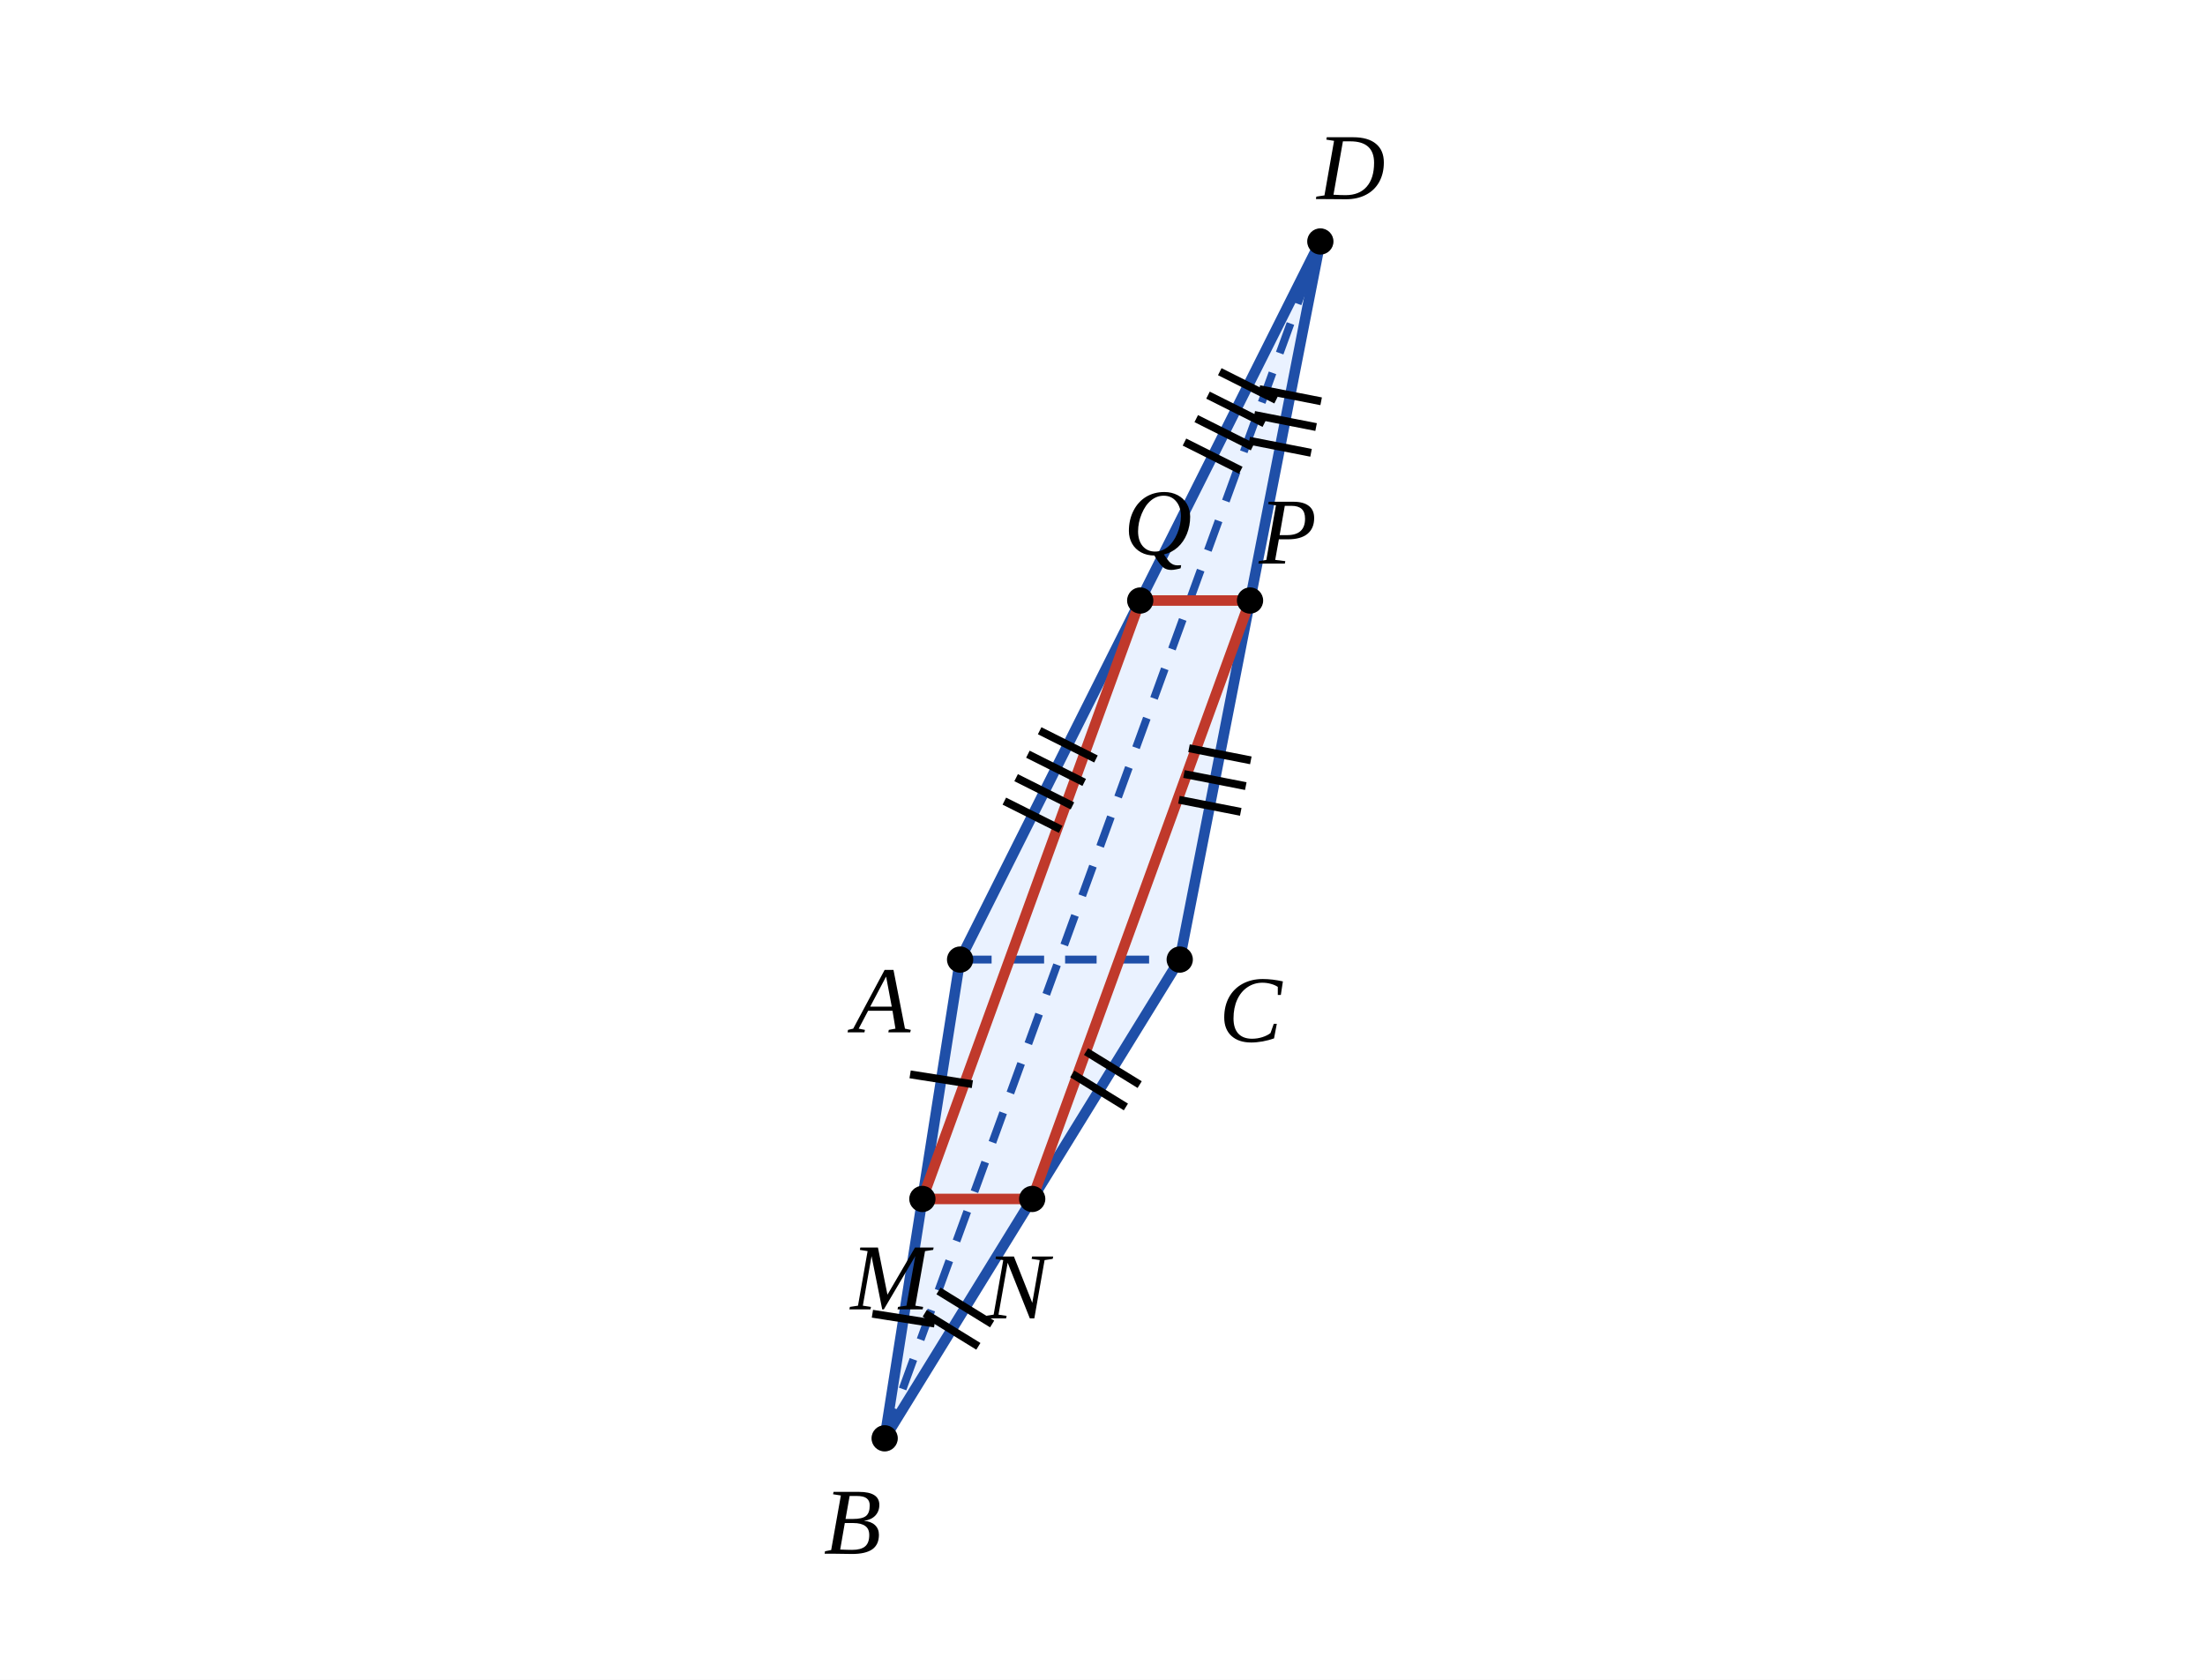
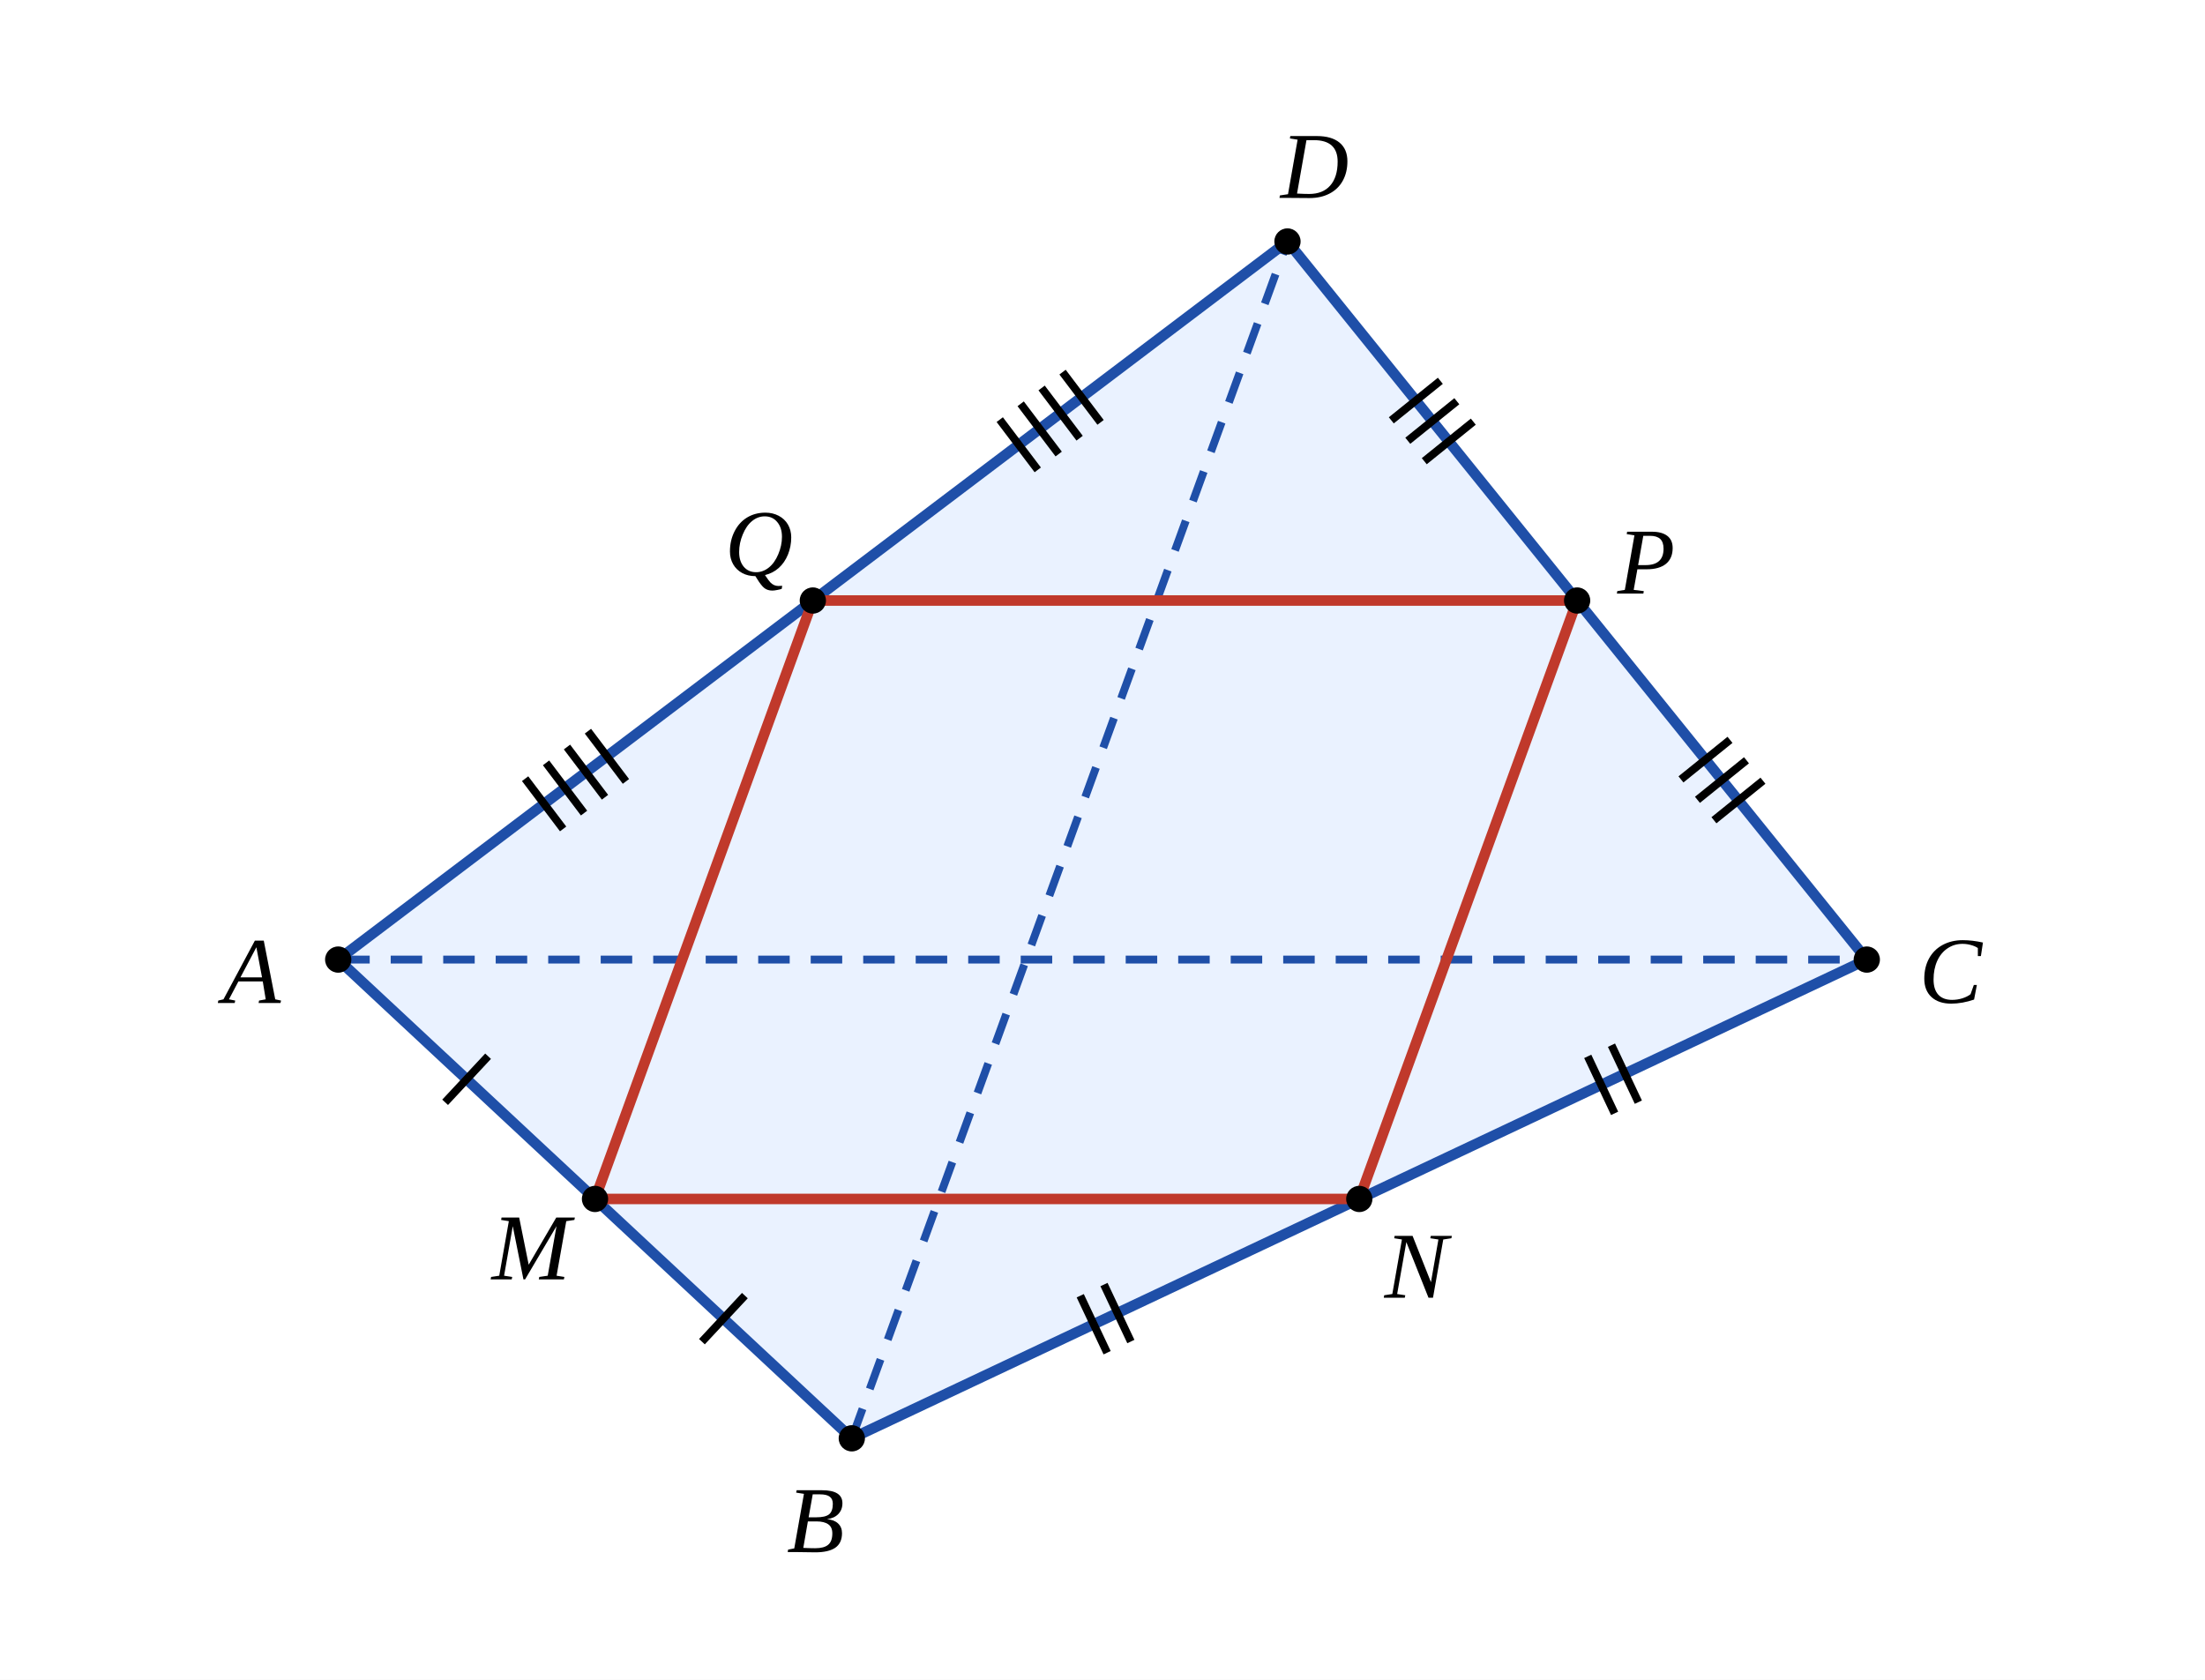
<svg xmlns="http://www.w3.org/2000/svg" viewBox="0 0 420 320" font-family="Times New Roman" font-size="18">
  <rect width="420" height="320" fill="#fff" />
-   <polygon points="182.877,182.8 168.507,274 224.71,182.8 251.493,46" fill="#eaf2ff" stroke="#1f4fa8" stroke-width="2" />
-   <line x1="182.877" y1="182.8" x2="224.71" y2="182.8" stroke="#1f4fa8" stroke-width="1.5" stroke-dasharray="6,4" />
-   <line x1="168.507" y1="274" x2="251.493" y2="46" stroke="#1f4fa8" stroke-width="1.5" stroke-dasharray="6,4" />
-   <line x1="175.692" y1="228.4" x2="196.609" y2="228.4" stroke="#c0392b" stroke-width="2" />
-   <line x1="196.609" y1="228.4" x2="238.101" y2="114.4" stroke="#c0392b" stroke-width="2" />
-   <line x1="238.101" y1="114.4" x2="217.185" y2="114.4" stroke="#c0392b" stroke-width="2" />
-   <line x1="217.185" y1="114.4" x2="175.692" y2="228.4" stroke="#c0392b" stroke-width="2" />
-   <line x1="185.211" y1="206.534" x2="173.357" y2="204.666" stroke="#000" stroke-width="1.5" />
-   <line x1="178.027" y1="252.134" x2="166.173" y2="250.266" stroke="#000" stroke-width="1.5" />
-   <line x1="176.138" y1="250.181" x2="186.354" y2="256.476" stroke="#000" stroke-width="1.5" />
-   <line x1="178.762" y1="245.924" x2="188.978" y2="252.219" stroke="#000" stroke-width="1.5" />
-   <line x1="204.24" y1="204.581" x2="214.456" y2="210.876" stroke="#000" stroke-width="1.5" />
-   <line x1="206.863" y1="200.324" x2="217.079" y2="206.619" stroke="#000" stroke-width="1.5" />
-   <line x1="224.557" y1="152.354" x2="236.333" y2="154.66" stroke="#000" stroke-width="1.5" />
-   <line x1="225.517" y1="147.447" x2="237.294" y2="149.753" stroke="#000" stroke-width="1.5" />
-   <line x1="226.478" y1="142.54" x2="238.254" y2="144.846" stroke="#000" stroke-width="1.5" />
-   <line x1="237.948" y1="83.954" x2="249.724" y2="86.26" stroke="#000" stroke-width="1.5" />
-   <line x1="238.909" y1="79.047" x2="250.685" y2="81.353" stroke="#000" stroke-width="1.5" />
-   <line x1="239.869" y1="74.14" x2="251.646" y2="76.446" stroke="#000" stroke-width="1.5" />
-   <line x1="243.064" y1="76.186" x2="232.338" y2="70.806" stroke="#000" stroke-width="1.5" />
-   <line x1="240.823" y1="80.655" x2="230.096" y2="75.275" stroke="#000" stroke-width="1.5" />
-   <line x1="238.581" y1="85.125" x2="227.855" y2="79.745" stroke="#000" stroke-width="1.5" />
-   <line x1="236.339" y1="89.594" x2="225.613" y2="84.214" stroke="#000" stroke-width="1.5" />
-   <line x1="208.756" y1="144.586" x2="198.03" y2="139.206" stroke="#000" stroke-width="1.5" />
-   <line x1="206.515" y1="149.055" x2="195.788" y2="143.675" stroke="#000" stroke-width="1.5" />
-   <line x1="204.273" y1="153.525" x2="193.547" y2="148.145" stroke="#000" stroke-width="1.5" />
-   <line x1="202.031" y1="157.994" x2="191.305" y2="152.614" stroke="#000" stroke-width="1.5" />
-   <circle cx="182.877" cy="182.8" r="2.5" fill="#000" />
-   <text x="162.422" y="196.66" font-style="italic">A</text>
-   <circle cx="168.507" cy="274" r="2.5" fill="#000" />
-   <text x="156.9" y="295.985" font-style="italic">B</text>
-   <circle cx="224.71" cy="182.8" r="2.5" fill="#000" />
-   <text x="232.186" y="198.425" font-style="italic">C</text>
-   <circle cx="251.493" cy="46" r="2.5" fill="#000" />
-   <text x="250.854" y="37.925" font-style="italic">D</text>
-   <circle cx="175.692" cy="228.4" r="2.5" fill="#000" />
-   <text x="162.009" y="249.435" font-style="italic">M</text>
-   <circle cx="196.609" cy="228.4" r="2.5" fill="#000" />
-   <text x="187.767" y="251.146" font-style="italic">N</text>
-   <circle cx="238.101" cy="114.4" r="2.5" fill="#000" />
-   <text x="239.784" y="107.365" font-style="italic">P</text>
-   <circle cx="217.185" cy="114.4" r="2.5" fill="#000" />
-   <text x="214.027" y="105.654" font-style="italic">Q</text>
+   <polygon points="64.42,182.8 162.248,274 355.58,182.8 245.233,46" fill="#eaf2ff" stroke="#1f4fa8" stroke-width="2" />
+   <line x1="64.42" y1="182.8" x2="355.58" y2="182.8" stroke="#1f4fa8" stroke-width="1.5" stroke-dasharray="6,4" />
+   <line x1="162.248" y1="274" x2="245.233" y2="46" stroke="#1f4fa8" stroke-width="1.5" stroke-dasharray="6,4" />
+   <line x1="113.334" y1="228.4" x2="258.914" y2="228.4" stroke="#c0392b" stroke-width="2" />
+   <line x1="258.914" y1="228.4" x2="300.406" y2="114.4" stroke="#c0392b" stroke-width="2" />
+   <line x1="300.406" y1="114.4" x2="154.827" y2="114.4" stroke="#c0392b" stroke-width="2" />
+   <line x1="154.827" y1="114.4" x2="113.334" y2="228.4" stroke="#c0392b" stroke-width="2" />
+   <line x1="92.969" y1="201.211" x2="84.786" y2="209.989" stroke="#000" stroke-width="1.5" />
+   <line x1="141.882" y1="246.811" x2="133.7" y2="255.589" stroke="#000" stroke-width="1.5" />
+   <line x1="205.76" y1="246.84" x2="210.88" y2="257.693" stroke="#000" stroke-width="1.5" />
+   <line x1="210.282" y1="244.707" x2="215.402" y2="255.56" stroke="#000" stroke-width="1.5" />
+   <line x1="302.426" y1="201.24" x2="307.545" y2="212.093" stroke="#000" stroke-width="1.5" />
+   <line x1="306.948" y1="199.107" x2="312.068" y2="209.96" stroke="#000" stroke-width="1.5" />
+   <line x1="326.462" y1="156.259" x2="335.802" y2="148.725" stroke="#000" stroke-width="1.5" />
+   <line x1="323.323" y1="152.367" x2="332.663" y2="144.833" stroke="#000" stroke-width="1.5" />
+   <line x1="320.184" y1="148.475" x2="329.524" y2="140.941" stroke="#000" stroke-width="1.5" />
+   <line x1="271.289" y1="87.859" x2="280.629" y2="80.325" stroke="#000" stroke-width="1.5" />
+   <line x1="268.15" y1="83.967" x2="277.49" y2="76.433" stroke="#000" stroke-width="1.5" />
+   <line x1="265.011" y1="80.075" x2="274.351" y2="72.541" stroke="#000" stroke-width="1.5" />
+   <line x1="209.631" y1="80.46" x2="202.391" y2="70.89" stroke="#000" stroke-width="1.5" />
+   <line x1="205.644" y1="83.476" x2="198.404" y2="73.907" stroke="#000" stroke-width="1.5" />
+   <line x1="201.656" y1="86.493" x2="194.416" y2="76.924" stroke="#000" stroke-width="1.5" />
+   <line x1="197.669" y1="89.51" x2="190.429" y2="79.94" stroke="#000" stroke-width="1.5" />
+   <line x1="119.225" y1="148.86" x2="111.985" y2="139.29" stroke="#000" stroke-width="1.5" />
+   <line x1="115.237" y1="151.876" x2="107.997" y2="142.307" stroke="#000" stroke-width="1.5" />
+   <line x1="111.25" y1="154.893" x2="104.01" y2="145.324" stroke="#000" stroke-width="1.5" />
+   <line x1="107.263" y1="157.91" x2="100.022" y2="148.34" stroke="#000" stroke-width="1.5" />
+   <circle cx="64.42" cy="182.8" r="2.5" fill="#000" />
+   <text x="42.471" y="191.076" font-style="italic">A</text>
+   <circle cx="162.248" cy="274" r="2.5" fill="#000" />
+   <text x="149.867" y="295.672" font-style="italic">B</text>
+   <circle cx="355.58" cy="182.8" r="2.5" fill="#000" />
+   <text x="365.533" y="191.023" font-style="italic">C</text>
+   <circle cx="245.233" cy="46" r="2.5" fill="#000" />
+   <text x="243.914" y="37.7" font-style="italic">D</text>
+   <circle cx="113.334" cy="228.4" r="2.5" fill="#000" />
+   <text x="93.671" y="243.726" font-style="italic">M</text>
+   <circle cx="258.914" cy="228.4" r="2.5" fill="#000" />
+   <text x="263.702" y="247.216" font-style="italic">N</text>
+   <circle cx="300.406" cy="114.4" r="2.5" fill="#000" />
+   <text x="308.069" y="113.074" font-style="italic">P</text>
+   <circle cx="154.827" cy="114.4" r="2.5" fill="#000" />
+   <text x="138.039" y="109.584" font-style="italic">Q</text>
</svg>
